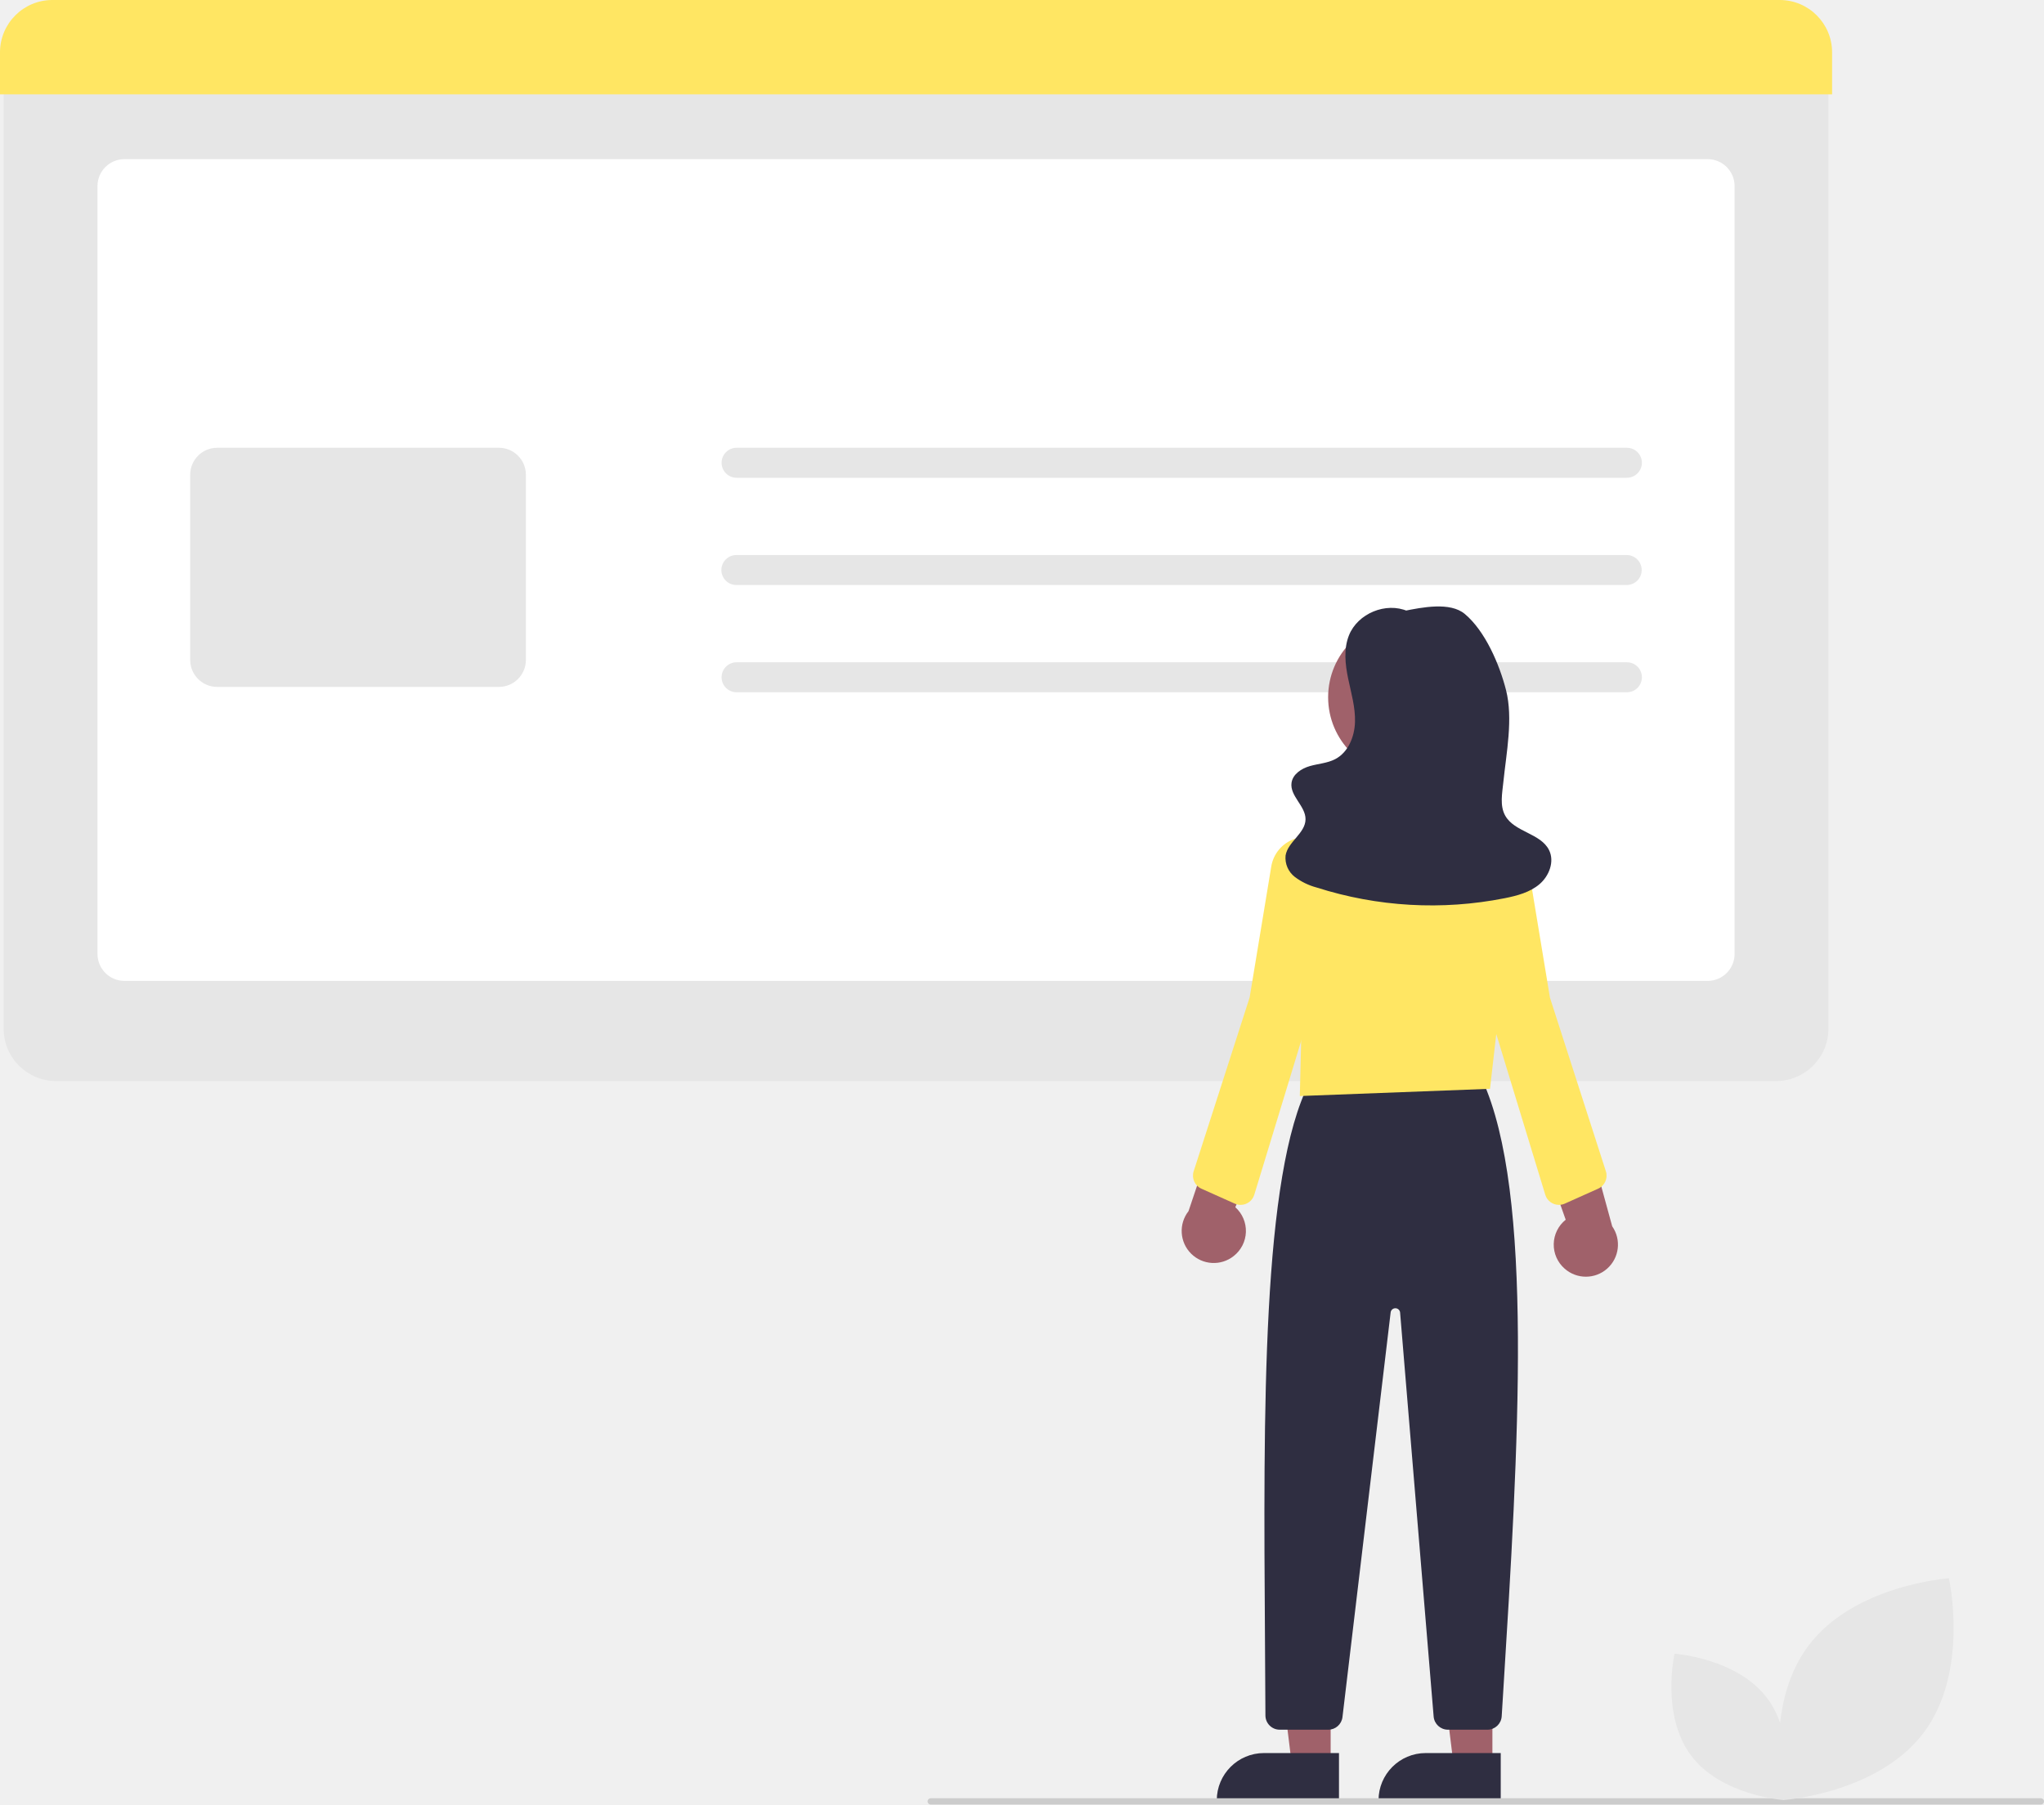
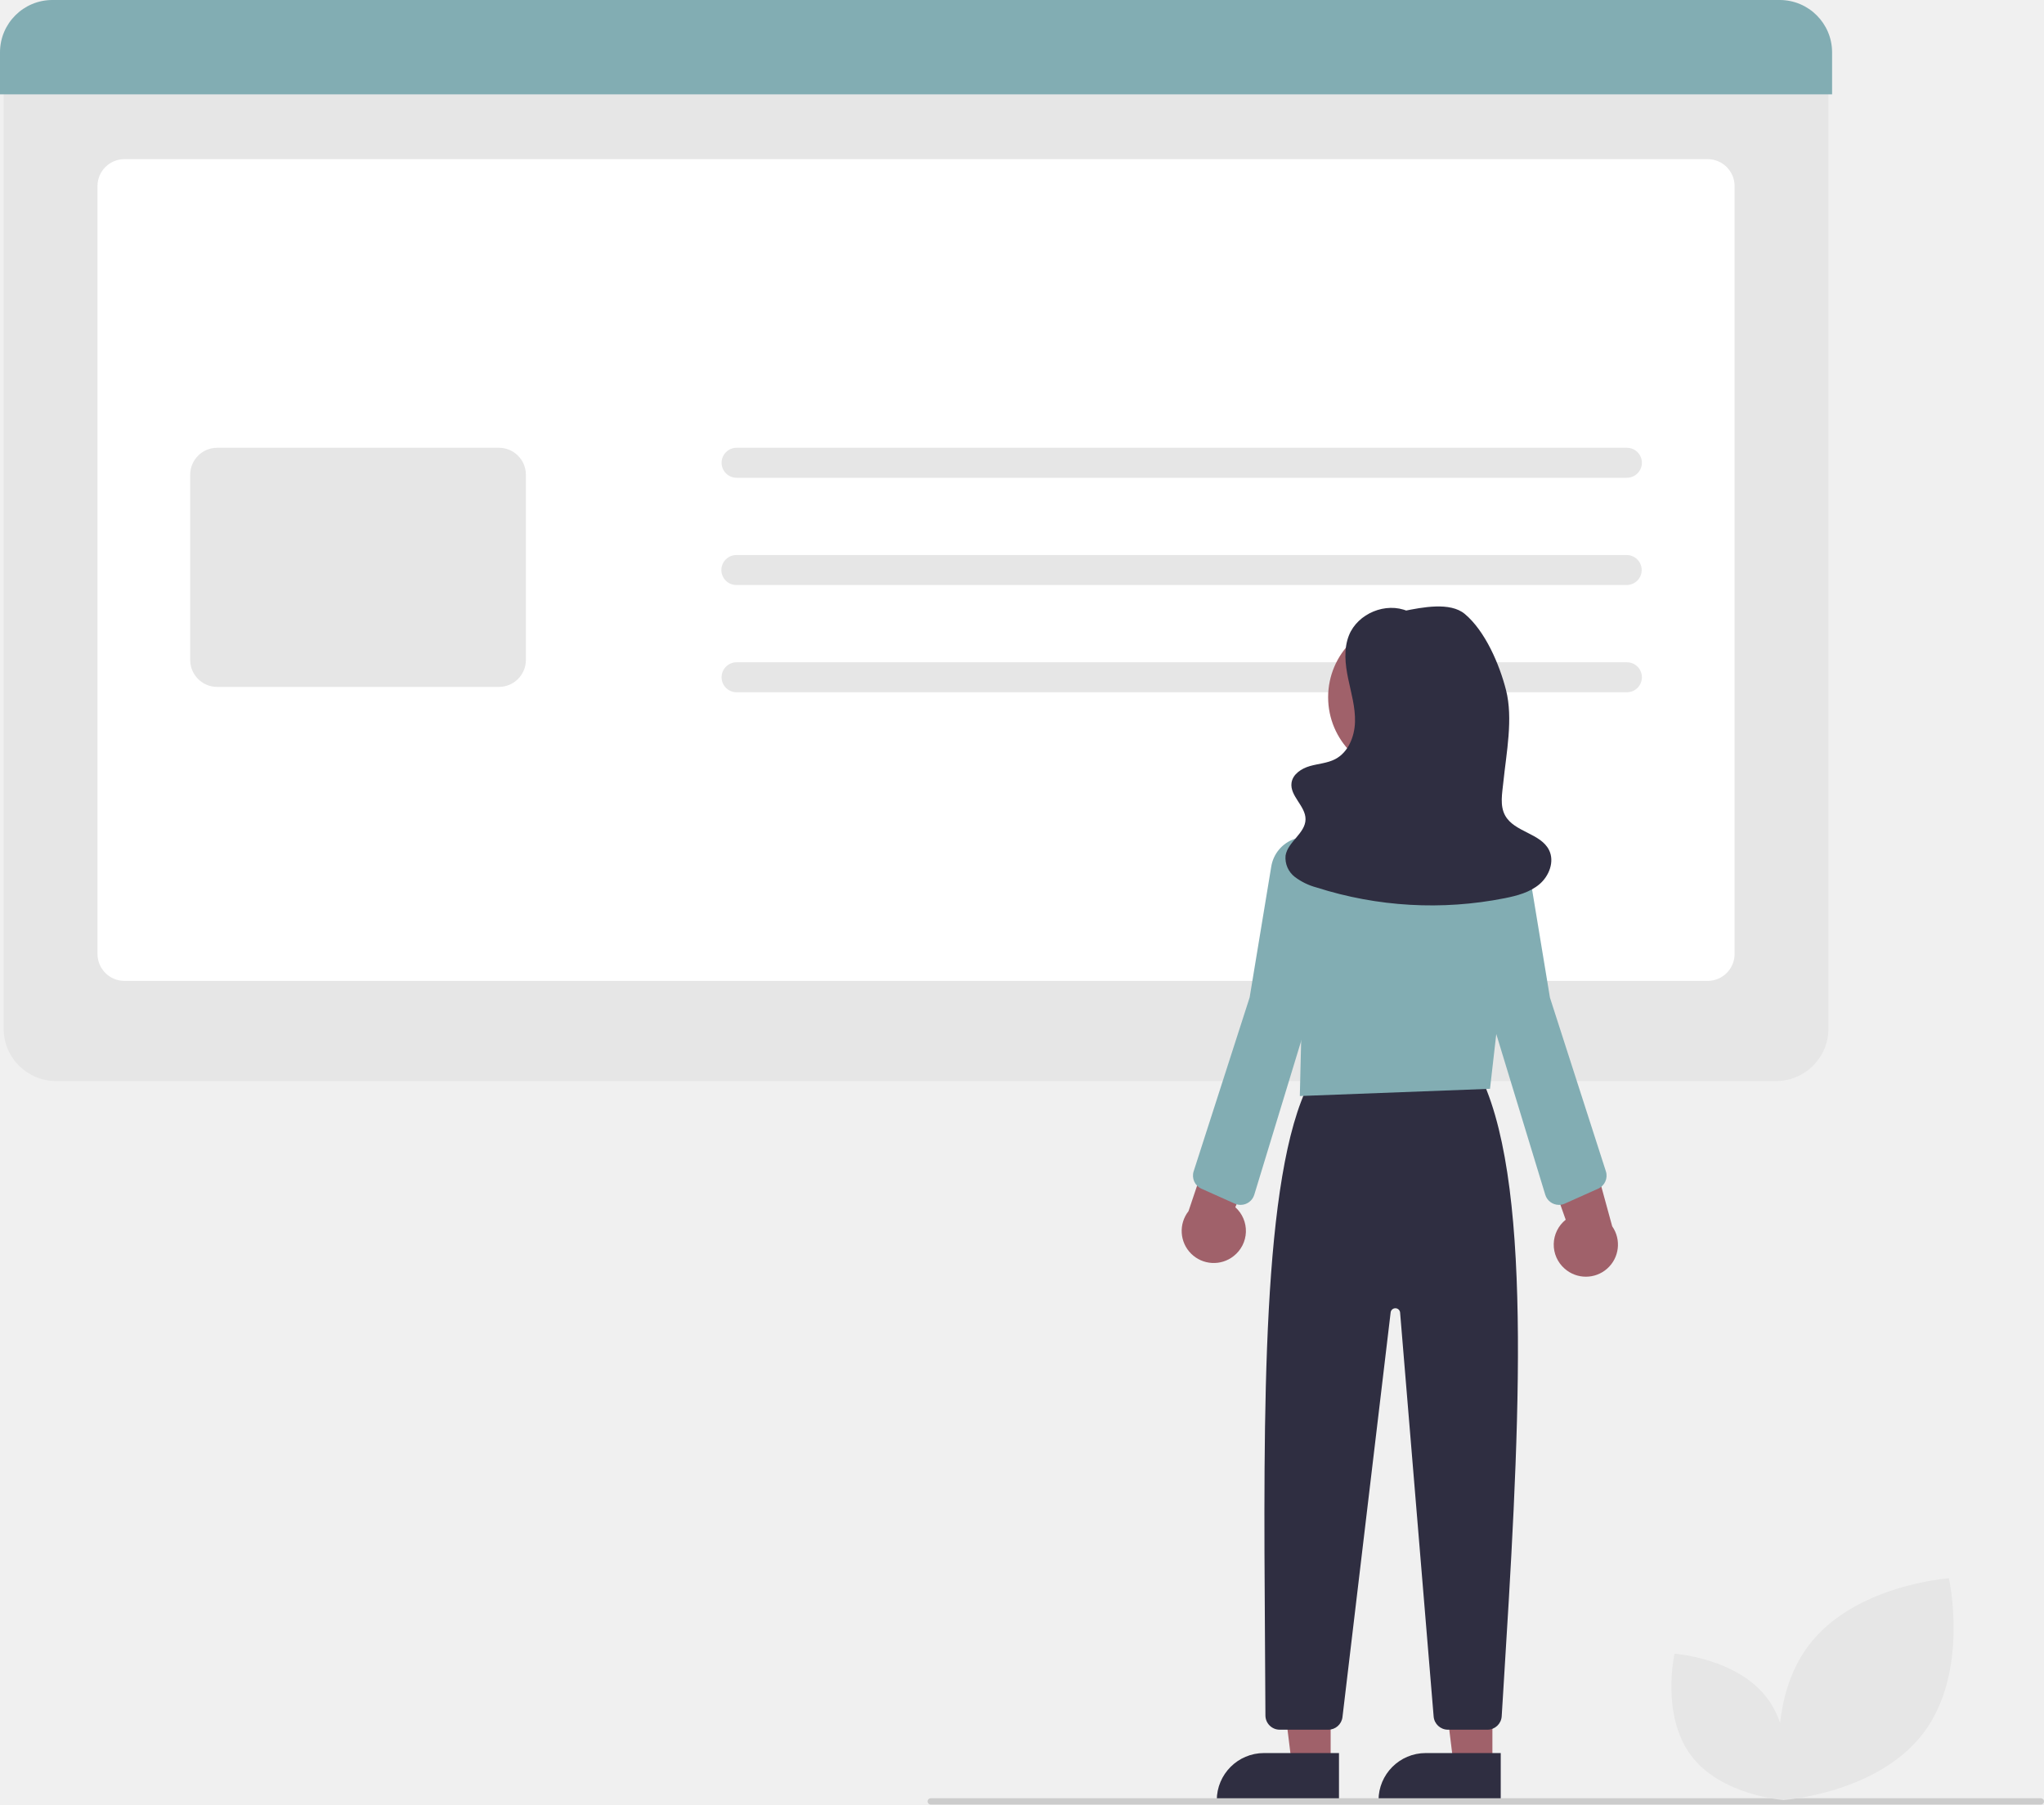
<svg xmlns="http://www.w3.org/2000/svg" data-name="Layer 1" width="644.463" height="569.058" viewBox="0 0 644.463 569.058">
  <path d="M837.763,506.372H295.423a16.519,16.519,0,0,1-16.5-16.5V184.073H854.263v305.8A16.519,16.519,0,0,1,837.763,506.372Z" transform="translate(-277.7686 -165.4709)" fill="#e6e6e6" />
  <path d="M816.18,474.789H317.006a8.51,8.51,0,0,1-8.5-8.5V224.155a8.51,8.51,0,0,1,8.5-8.5H816.18a8.51,8.51,0,0,1,8.5,8.5V466.289A8.51,8.51,0,0,1,816.18,474.789Z" transform="translate(-277.7686 -165.4709)" fill="#fff" />
-   <path d="M855.418,195.219H277.769V181.971a16.519,16.519,0,0,1,16.5-16.5H838.918a16.519,16.519,0,0,1,16.5,16.5Z" transform="translate(-277.7686 -165.4709)" fill="#ffe663" />
+   <path d="M855.418,195.219H277.769V181.971a16.519,16.519,0,0,1,16.5-16.5H838.918a16.519,16.519,0,0,1,16.5,16.5Z" transform="translate(-277.7686 -165.4709)" fill="#82adb3" />
  <path d="M435.08,382.08H346.234a8.51,8.51,0,0,1-8.5-8.5V315.173a8.51,8.51,0,0,1,8.5-8.5h88.845a8.509,8.509,0,0,1,8.5,8.5v58.407A8.509,8.509,0,0,1,435.08,382.08Z" transform="translate(-277.7686 -165.4709)" fill="#e6e6e6" />
  <path d="M790.724,316.129H510.009a4.728,4.728,0,1,1,0-9.456H790.724a4.728,4.728,0,0,1,0,9.456Z" transform="translate(-277.7686 -165.4709)" fill="#e6e6e6" />
  <path d="M790.724,349.949H510.009a4.728,4.728,0,1,1,0-9.455H790.724a4.728,4.728,0,0,1,0,9.455Z" transform="translate(-277.7686 -165.4709)" fill="#e6e6e6" />
  <path d="M790.724,383.771H510.009a4.728,4.728,0,1,1,0-9.456H790.724a4.728,4.728,0,0,1,0,9.456Z" transform="translate(-277.7686 -165.4709)" fill="#e6e6e6" />
  <polygon points="419.548 556.311 407.288 556.311 401.456 509.023 419.55 509.023 419.548 556.311" fill="#a0616a" />
  <path d="M398.531,552.808h23.644a0,0,0,0,1,0,0v14.887a0,0,0,0,1,0,0H383.644a0,0,0,0,1,0,0v0A14.887,14.887,0,0,1,398.531,552.808Z" fill="#2f2e41" />
  <polygon points="470.548 556.311 458.288 556.311 452.456 509.023 470.55 509.023 470.548 556.311" fill="#a0616a" />
  <path d="M449.531,552.808h23.644a0,0,0,0,1,0,0v14.887a0,0,0,0,1,0,0H434.644a0,0,0,0,1,0,0v0A14.887,14.887,0,0,1,449.531,552.808Z" fill="#2f2e41" />
  <path d="M746.755,710.914H734.276a4.526,4.526,0,0,1-4.484-4.128L719.215,579.387a1.5,1.5,0,0,0-2.984-.053l-15.189,127.611a4.502,4.502,0,0,1-4.469,3.968h-15.324a4.505,4.505,0,0,1-4.498-4.476c-.034-8.016-.088-16.09-.143-24.165-.486-71.922-.989-146.292,14.029-175.428l.137-.266,54.192-.927.136.298c16.396,35.83,11.42,115.875,6.607,193.283l-.463,7.459A4.507,4.507,0,0,1,746.755,710.914Z" transform="translate(-277.7686 -165.4709)" fill="#2f2e41" />
  <circle cx="443.314" cy="219.864" r="24.561" fill="#a0616a" />
-   <path d="M687.597,511.094l.677-28.16-4.872-21.972a35.416,35.416,0,0,1,7.875-31.118,34.877,34.877,0,0,1,29.219-12.115h0q.531.041,1.064.089a35.023,35.023,0,0,1,24.131,12.907,35.431,35.431,0,0,1,7.764,26.574l-5.894,51.517Z" transform="translate(-277.7686 -165.4709)" fill="#ffe663" />
+   <path d="M687.597,511.094l.677-28.16-4.872-21.972a35.416,35.416,0,0,1,7.875-31.118,34.877,34.877,0,0,1,29.219-12.115h0q.531.041,1.064.089a35.023,35.023,0,0,1,24.131,12.907,35.431,35.431,0,0,1,7.764,26.574l-5.894,51.517Z" transform="translate(-277.7686 -165.4709)" fill="#82adb3" />
  <path d="M666.733,561.564a10.056,10.056,0,0,0,.527-15.41l13.828-32.951-18.251,3.428-10.334,30.765a10.11,10.11,0,0,0,14.229,14.168Z" transform="translate(-277.7686 -165.4709)" fill="#a0616a" />
  <path d="M771.077,565.514a10.056,10.056,0,0,1,.35-15.415L759.496,516.414l18.026,4.46,8.566,31.303a10.11,10.11,0,0,1-15.012,13.336Z" transform="translate(-277.7686 -165.4709)" fill="#a0616a" />
-   <path d="M668.929,545.418a4.502,4.502,0,0,1-1.839-.393l-10.521-4.713a4.494,4.494,0,0,1-2.444-5.485l17.648-54.819,6.82-41.3a11.091,11.091,0,1,1,21.741,4.335l-10.365,44.292L673.234,542.23a4.497,4.497,0,0,1-4.305,3.188Z" transform="translate(-277.7686 -165.4709)" fill="#ffe663" />
-   <path d="M769.291,545.418A4.497,4.497,0,0,1,764.986,542.23L748.26,487.366l-10.374-44.323a11.091,11.091,0,1,1,21.741-4.335l6.838,41.372,17.63,54.747a4.494,4.494,0,0,1-2.444,5.485L771.13,545.025A4.502,4.502,0,0,1,769.291,545.418Z" transform="translate(-277.7686 -165.4709)" fill="#ffe663" />
+   <path d="M668.929,545.418a4.502,4.502,0,0,1-1.839-.393l-10.521-4.713a4.494,4.494,0,0,1-2.444-5.485l17.648-54.819,6.82-41.3a11.091,11.091,0,1,1,21.741,4.335l-10.365,44.292L673.234,542.23a4.497,4.497,0,0,1-4.305,3.188Z" transform="translate(-277.7686 -165.4709)" fill="#82adb3" />
+   <path d="M769.291,545.418A4.497,4.497,0,0,1,764.986,542.23L748.26,487.366l-10.374-44.323a11.091,11.091,0,1,1,21.741-4.335l6.838,41.372,17.63,54.747a4.494,4.494,0,0,1-2.444,5.485L771.13,545.025A4.502,4.502,0,0,1,769.291,545.418Z" transform="translate(-277.7686 -165.4709)" fill="#82adb3" />
  <path d="M721.587,358.185c-6.826-2.957-15.743.722-18.498,7.632-1.714,4.3-1.191,9.151-.246,13.683s2.293,9.055,2.148,13.682-2.138,9.539-6.243,11.679c-2.453,1.279-5.322,1.421-7.981,2.184s-5.403,2.547-5.786,5.286c-.579,4.145,4.448,7.301,4.414,11.486-.036,4.434-5.577,7.067-6.295,11.442a7.595,7.595,0,0,0,2.929,6.75,19.907,19.907,0,0,0,6.884,3.333,118.81,118.81,0,0,0,59.255,3.376c3.918-.782,7.951-1.838,10.995-4.426s4.786-7.117,3.036-10.708c-2.624-5.385-10.953-5.692-13.856-10.931-1.741-3.143-.94-7.001-.573-10.575.947-9.231,3.131-20.014.838-29.005-2.072-8.123-6.57-18.62-13-24-4.614-3.86-13.422-2.101-19.318-.911Z" transform="translate(-277.7686 -165.4709)" fill="#2f2e41" />
  <path d="M921.231,734.529h-350a1,1,0,0,1,0-2h350a1,1,0,0,1,0,2Z" transform="translate(-277.7686 -165.4709)" fill="#ccc" />
  <path d="M884.378,711.758c-14.42,19.311-44.352,21.344-44.352,21.344s-6.554-29.277,7.866-48.588,44.352-21.344,44.352-21.344S898.797,692.446,884.378,711.758Z" transform="translate(-277.7686 -165.4709)" fill="#e6e6e6" />
  <path d="M810.921,719.017c9.515,12.743,29.267,14.084,29.267,14.084s4.324-19.319-5.191-32.062-29.267-14.084-29.267-14.084S801.406,706.274,810.921,719.017Z" transform="translate(-277.7686 -165.4709)" fill="#e6e6e6" />
</svg>
